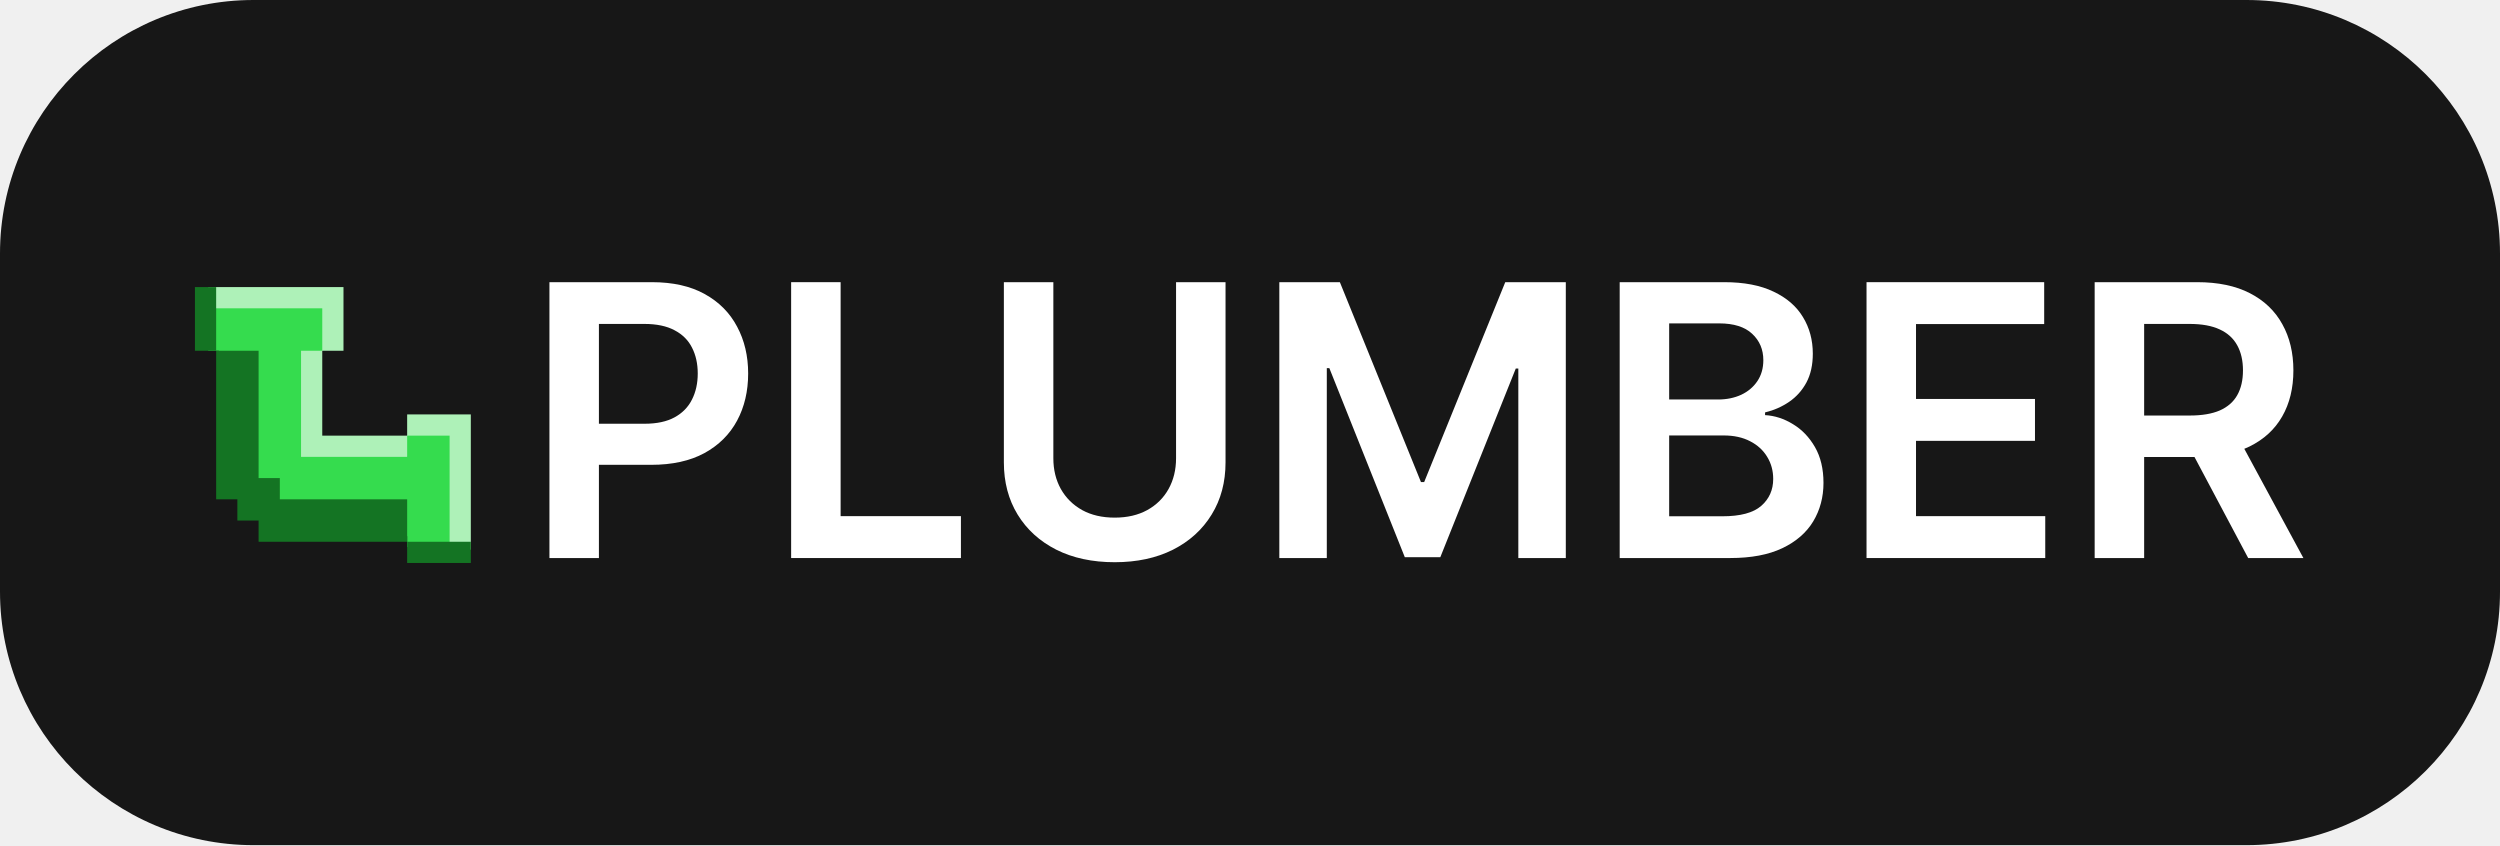
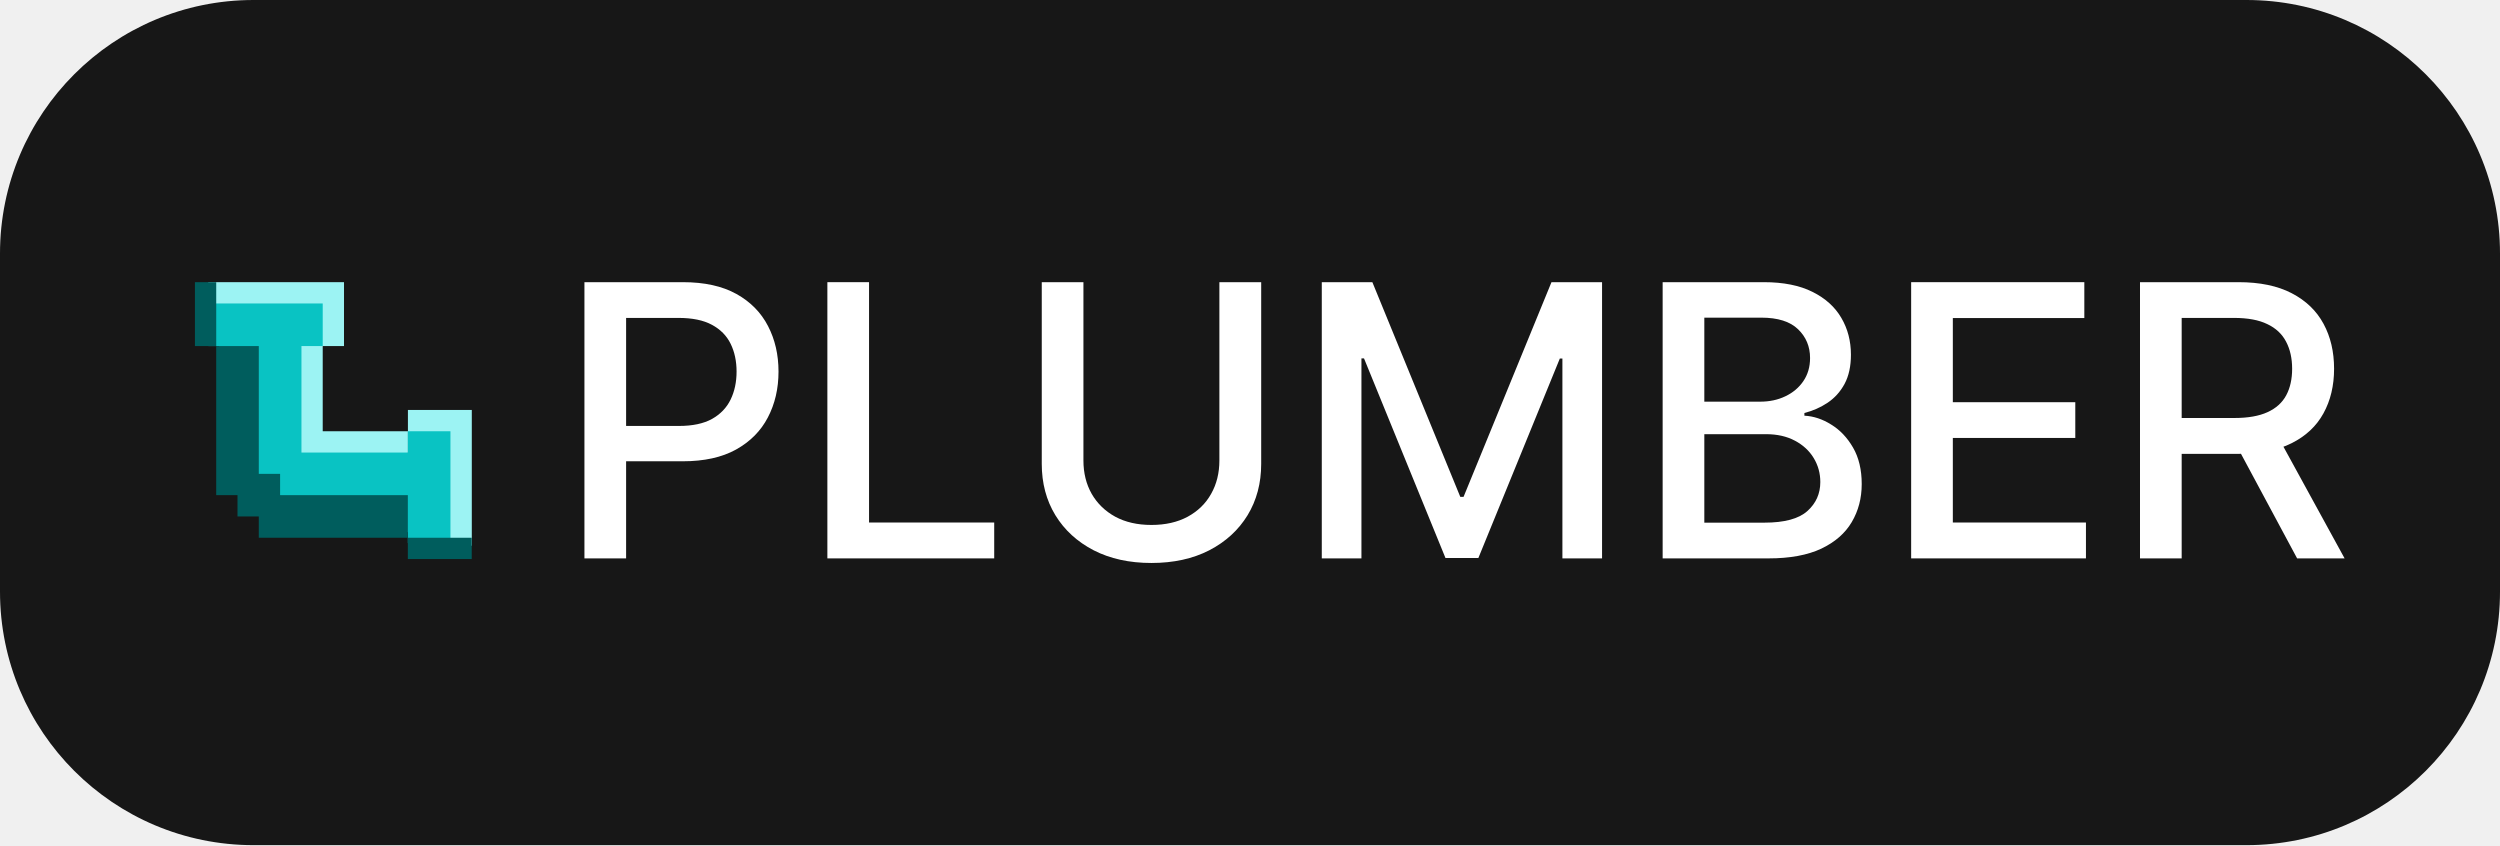
<svg xmlns="http://www.w3.org/2000/svg" width="917" height="310" viewBox="0 0 917 310" fill="none">
  <rect width="917" height="310" rx="93" fill="#171717" />
-   <g transform="translate(71.5 103.5)">
-     <path d="M54.492 25.155H46.706V56.293L77.845 56.293V48.509H101.198V98.135H91.468V64.077H77.845V66.024L28.219 66.024L28.219 56.293H36.976L36.976 12.505H38.923V11.533L4.866 11.533L4.866 1.802L54.492 1.802L54.492 25.155Z" fill="#AEF1B8" />
-     <path d="M46.709 25.155H38.922L38.922 64.078L77.846 64.078V56.293H93.415V97.161H77.846V93.168L29.909 93.168L29.909 73.809H8.757L8.757 25.155H4.867L4.867 9.586L46.709 9.586V25.155Z" fill="#35DC4E" />
-     <path d="M101.198 103H77.845V95.216H101.198V103ZM23.352 71.862H31.139L31.139 79.647L77.845 79.647V95.215L23.354 95.215V87.431H15.569L15.569 79.647H7.784L7.784 25.155L23.352 25.155L23.352 71.862ZM7.784 25.155H0L0 1.802L7.784 1.802L7.784 25.155Z" fill="#147423" />
-     <path d="M130.032 101.189V0H167.603C175.3 0 181.758 1.449 186.976 4.348C192.227 7.247 196.19 11.232 198.864 16.305C201.571 21.345 202.925 27.076 202.925 33.499C202.925 39.988 201.571 45.752 198.864 50.792C196.157 55.832 192.162 59.801 186.878 62.699C181.595 65.565 175.088 66.998 167.359 66.998H142.458V51.928H164.913C169.413 51.928 173.099 51.138 175.969 49.557C178.839 47.976 180.959 45.802 182.329 43.035C183.731 40.268 184.432 37.089 184.432 33.499C184.432 29.909 183.731 26.746 182.329 24.012C180.959 21.279 178.823 19.154 175.92 17.639C173.05 16.091 169.348 15.317 164.815 15.317H148.182V101.189H130.032Z" fill="white" />
-     <path d="M218.689 101.189V0H236.839V85.823H280.966V101.189H218.689Z" fill="white" />
-     <path d="M359.877 0H378.026V66.109C378.026 73.355 376.33 79.729 372.939 85.23C369.579 90.73 364.85 95.029 358.751 98.125C352.653 101.189 345.526 102.72 337.373 102.72C329.187 102.72 322.044 101.189 315.945 98.125C309.846 95.029 305.117 90.73 301.758 85.23C298.399 79.729 296.719 73.355 296.719 66.109V0H314.869V64.577C314.869 68.793 315.782 72.548 317.609 75.842C319.468 79.136 322.077 81.722 325.436 83.599C328.795 85.444 332.774 86.366 337.373 86.366C341.971 86.366 345.95 85.444 349.31 83.599C352.701 81.722 355.311 79.136 357.137 75.842C358.963 72.548 359.877 68.793 359.877 64.577V0Z" fill="white" />
-     <path d="M397.754 0H419.964L449.708 73.322H450.883L480.627 0H502.837V101.189H485.421V31.671H484.492L456.802 100.892H443.789L416.099 31.523H415.17V101.189H397.754V0Z" fill="white" />
-     <path d="M522.601 101.189V0H560.956C568.196 0 574.213 1.153 579.008 3.459C583.835 5.731 587.438 8.844 589.819 12.797C592.233 16.75 593.439 21.229 593.439 26.236C593.439 30.353 592.657 33.878 591.091 36.809C589.526 39.708 587.422 42.063 584.78 43.875C582.139 45.686 579.187 46.987 575.926 47.778V48.766C579.481 48.964 582.889 50.067 586.15 52.077C589.444 54.053 592.135 56.853 594.222 60.476C596.309 64.099 597.353 68.48 597.353 73.619C597.353 78.856 596.097 83.566 593.586 87.749C591.075 91.9 587.292 95.177 582.236 97.582C577.181 99.986 570.821 101.189 563.157 101.189H522.601ZM540.751 85.872H560.271C566.859 85.872 571.604 84.604 574.507 82.067C577.442 79.498 578.91 76.204 578.91 72.186C578.91 69.188 578.176 66.487 576.708 64.083C575.241 61.645 573.153 59.735 570.446 58.351C567.739 56.935 564.511 56.227 560.76 56.227H540.751V85.872ZM540.751 43.035H558.705C561.836 43.035 564.657 42.458 567.169 41.306C569.68 40.12 571.653 38.456 573.088 36.315C574.556 34.141 575.29 31.572 575.29 28.608C575.29 24.688 573.92 21.46 571.18 18.923C568.473 16.387 564.445 15.119 559.097 15.119H540.751V43.035Z" fill="white" />
-     <path d="M613.142 101.189V0H678.306V15.366H631.292V42.837H674.93V58.203H631.292V85.823H678.697V101.189H613.142Z" fill="white" />
-     <path d="M696.822 101.189V0H734.394C742.091 0 748.549 1.351 753.767 4.051C759.018 6.752 762.981 10.54 765.655 15.415C768.362 20.258 769.715 25.907 769.715 32.362C769.715 38.852 768.346 44.484 765.606 49.26C762.899 54.003 758.904 57.676 753.62 60.278C748.337 62.848 741.846 64.132 734.149 64.132H707.39V48.914H731.703C736.204 48.914 739.89 48.288 742.76 47.037C745.63 45.752 747.75 43.891 749.119 41.454C750.522 38.983 751.223 35.953 751.223 32.362C751.223 28.772 750.522 25.709 749.119 23.173C747.717 20.603 745.581 18.66 742.711 17.342C739.841 15.992 736.139 15.317 731.606 15.317H714.972V101.189H696.822ZM748.581 55.337L773.384 101.189H753.131L728.768 55.337H748.581Z" fill="white" />
+   <g transform="translate(71.5 103.5) scale(1.08421)">
+     <path d="M93.667 43.23L93.667 89.162H84.662V57.64H72.057L72.057 43.23H93.667ZM50.435 9.007H50.432V21.615H43.232L43.232 50.437L72.033 50.437V59.442L26.11 59.442L26.11 50.437L34.227 50.437L34.227 9.905H36.024V9.007L4.512 9.007L4.512 0L50.435 0V9.007Z" fill="#9CF3F3" />
+     <path d="M43.231 21.616H36.039L36.039 57.642L72.035 57.642L72.035 50.436H86.442L86.442 88.263H72.035V84.567L27.691 84.567L27.691 66.647H8.125L8.125 21.616H4.512L4.512 7.206L43.231 7.206V21.616Z" fill="#09C3C3" />
+     <path d="M93.645 93.669H72.034V86.464H93.645V93.669ZM21.606 64.849H28.811V72.052L72.027 72.052V86.462L21.602 86.462V79.26H14.403V72.054H7.199L7.199 21.618H0L0 0.002L7.204 0.002L7.204 21.618L21.606 21.618L21.606 64.849Z" fill="#005D5D" />
+     <path d="M131.773 93.449V0H165.083C172.353 0 178.376 1.323 183.152 3.97C187.928 6.616 191.502 10.236 193.875 14.829C196.248 19.392 197.434 24.533 197.434 30.252C197.434 36.001 196.232 41.173 193.829 45.766C191.456 50.329 187.867 53.949 183.061 56.626C178.285 59.272 172.277 60.596 165.037 60.596H142.131V48.641H163.76C168.353 48.641 172.079 47.85 174.939 46.268C177.798 44.656 179.897 42.466 181.235 39.697C182.574 36.929 183.243 33.781 183.243 30.252C183.243 26.724 182.574 23.59 181.235 20.852C179.897 18.115 177.783 15.97 174.893 14.419C172.034 12.867 168.262 12.092 163.577 12.092H145.873V93.449H131.773Z" fill="white" />
+     <path d="M213.963 93.449V0H228.062V81.311H270.406V93.449H213.963Z" fill="white" />
+     <path d="M346.584 0H360.729V61.462C360.729 68.003 359.193 73.798 356.121 78.847C353.048 83.867 348.729 87.821 343.162 90.711C337.595 93.57 331.07 95 323.587 95C316.134 95 309.625 93.57 304.058 90.711C298.491 87.821 294.172 83.867 291.099 78.847C288.027 73.798 286.491 68.003 286.491 61.462V0H300.59V60.322C300.59 64.55 301.518 68.307 303.373 71.592C305.259 74.877 307.921 77.463 311.359 79.349C314.796 81.205 318.872 82.133 323.587 82.133C328.333 82.133 332.424 81.205 335.861 79.349C339.329 77.463 341.976 74.877 343.801 71.592C345.657 68.307 346.584 64.55 346.584 60.322V0Z" fill="white" />
+     <path d="M381.228 0H398.339L428.089 72.642H429.185L458.935 0H476.046V93.449H462.631V25.826H461.764L434.204 93.312H423.07L395.51 25.78H394.643V93.449H381.228V0Z" fill="white" />
+     <path d="M496.545 93.449V0H530.767C537.398 0 542.889 1.095 547.239 3.285C551.589 5.445 554.844 8.381 557.003 12.092C559.163 15.773 560.243 19.925 560.243 24.549C560.243 28.442 559.528 31.727 558.098 34.404C556.669 37.051 554.752 39.18 552.349 40.792C549.976 42.374 547.36 43.53 544.501 44.26V45.173C547.604 45.325 550.631 46.329 553.581 48.184C556.562 50.01 559.026 52.611 560.973 55.987C562.92 59.364 563.893 63.47 563.893 68.307C563.893 73.083 562.768 77.372 560.517 81.174C558.296 84.946 554.859 87.943 550.205 90.163C545.55 92.353 539.603 93.449 532.364 93.449H496.545ZM510.644 81.357H530.995C537.748 81.357 542.585 80.049 545.505 77.433C548.425 74.817 549.885 71.547 549.885 67.623C549.885 64.672 549.14 61.965 547.649 59.501C546.159 57.036 544.029 55.074 541.261 53.614C538.524 52.154 535.269 51.424 531.497 51.424H510.644V81.357ZM510.644 40.428H529.535C532.698 40.428 535.542 39.819 538.067 38.602C540.622 37.386 542.645 35.682 544.136 33.492C545.657 31.271 546.417 28.655 546.417 25.644C546.417 21.78 545.064 18.541 542.356 15.925C539.649 13.309 535.497 12.001 529.9 12.001H510.644V40.428Z" fill="white" />
+     <path d="M580.617 93.449V0H639.204V12.137H594.716V40.61H636.147V52.702H594.716V81.311H639.752V93.449H580.617Z" fill="white" />
+     <path d="M658.038 93.449V0H691.347C698.587 0 704.595 1.247 709.371 3.742C714.177 6.236 717.766 9.689 720.139 14.099C722.512 18.48 723.698 23.545 723.698 29.294C723.698 35.013 722.497 40.047 720.094 44.397C717.721 48.717 714.131 52.078 709.325 54.481C704.549 56.884 698.541 58.086 691.302 58.086H666.069V45.949H690.024C694.587 45.949 698.298 45.295 701.157 43.987C704.047 42.678 706.161 40.777 707.5 38.283C708.838 35.788 709.508 32.792 709.508 29.294C709.508 25.765 708.823 22.708 707.454 20.122C706.116 17.537 704.002 15.56 701.112 14.191C698.252 12.791 694.496 12.092 689.841 12.092H672.137V93.449H658.038ZM704.169 51.287L727.257 93.449H711.196L688.564 51.287H704.169Z" fill="white" />
  </g>
</svg>
